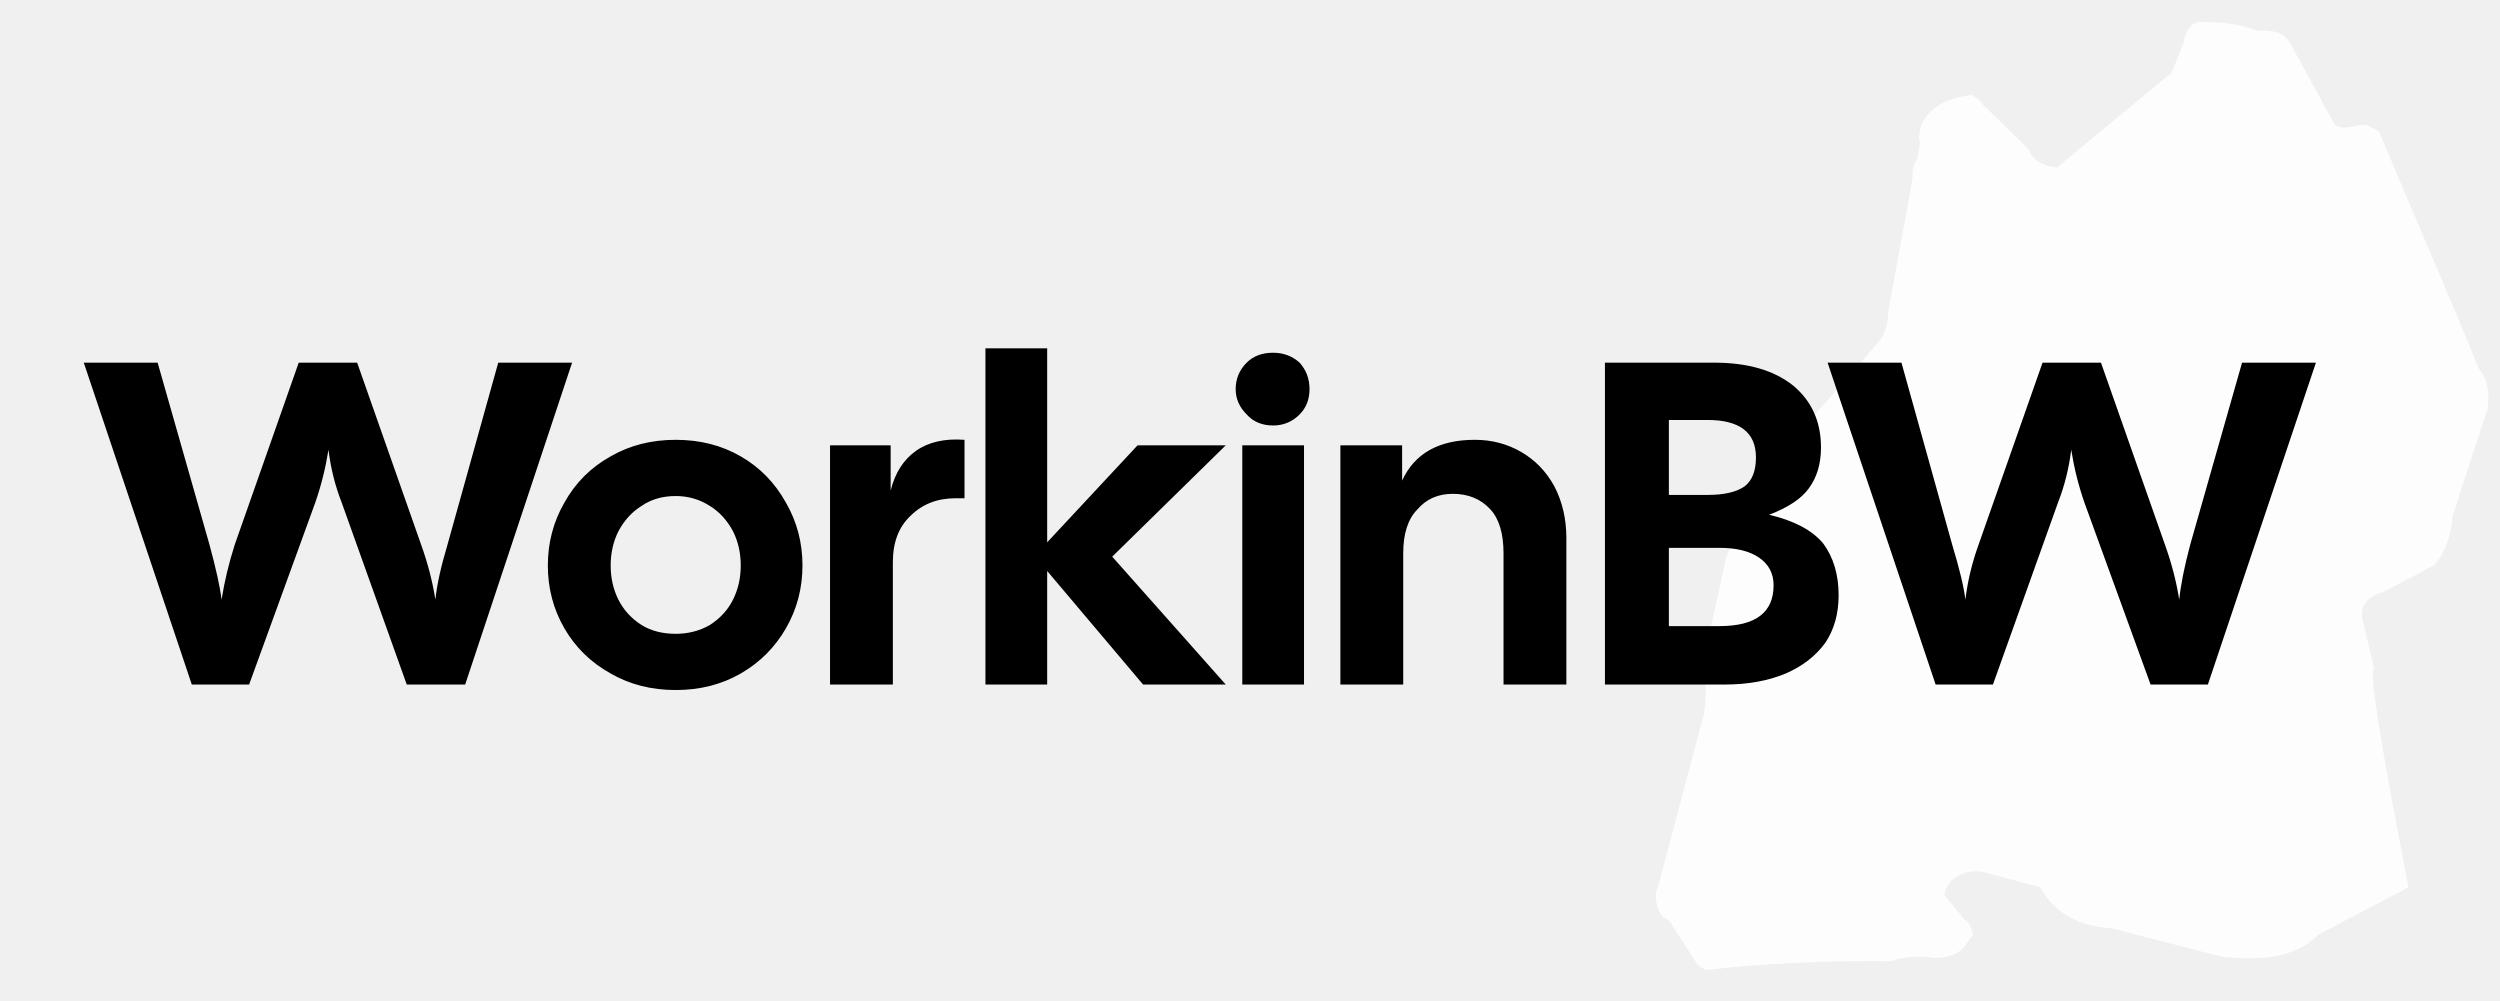
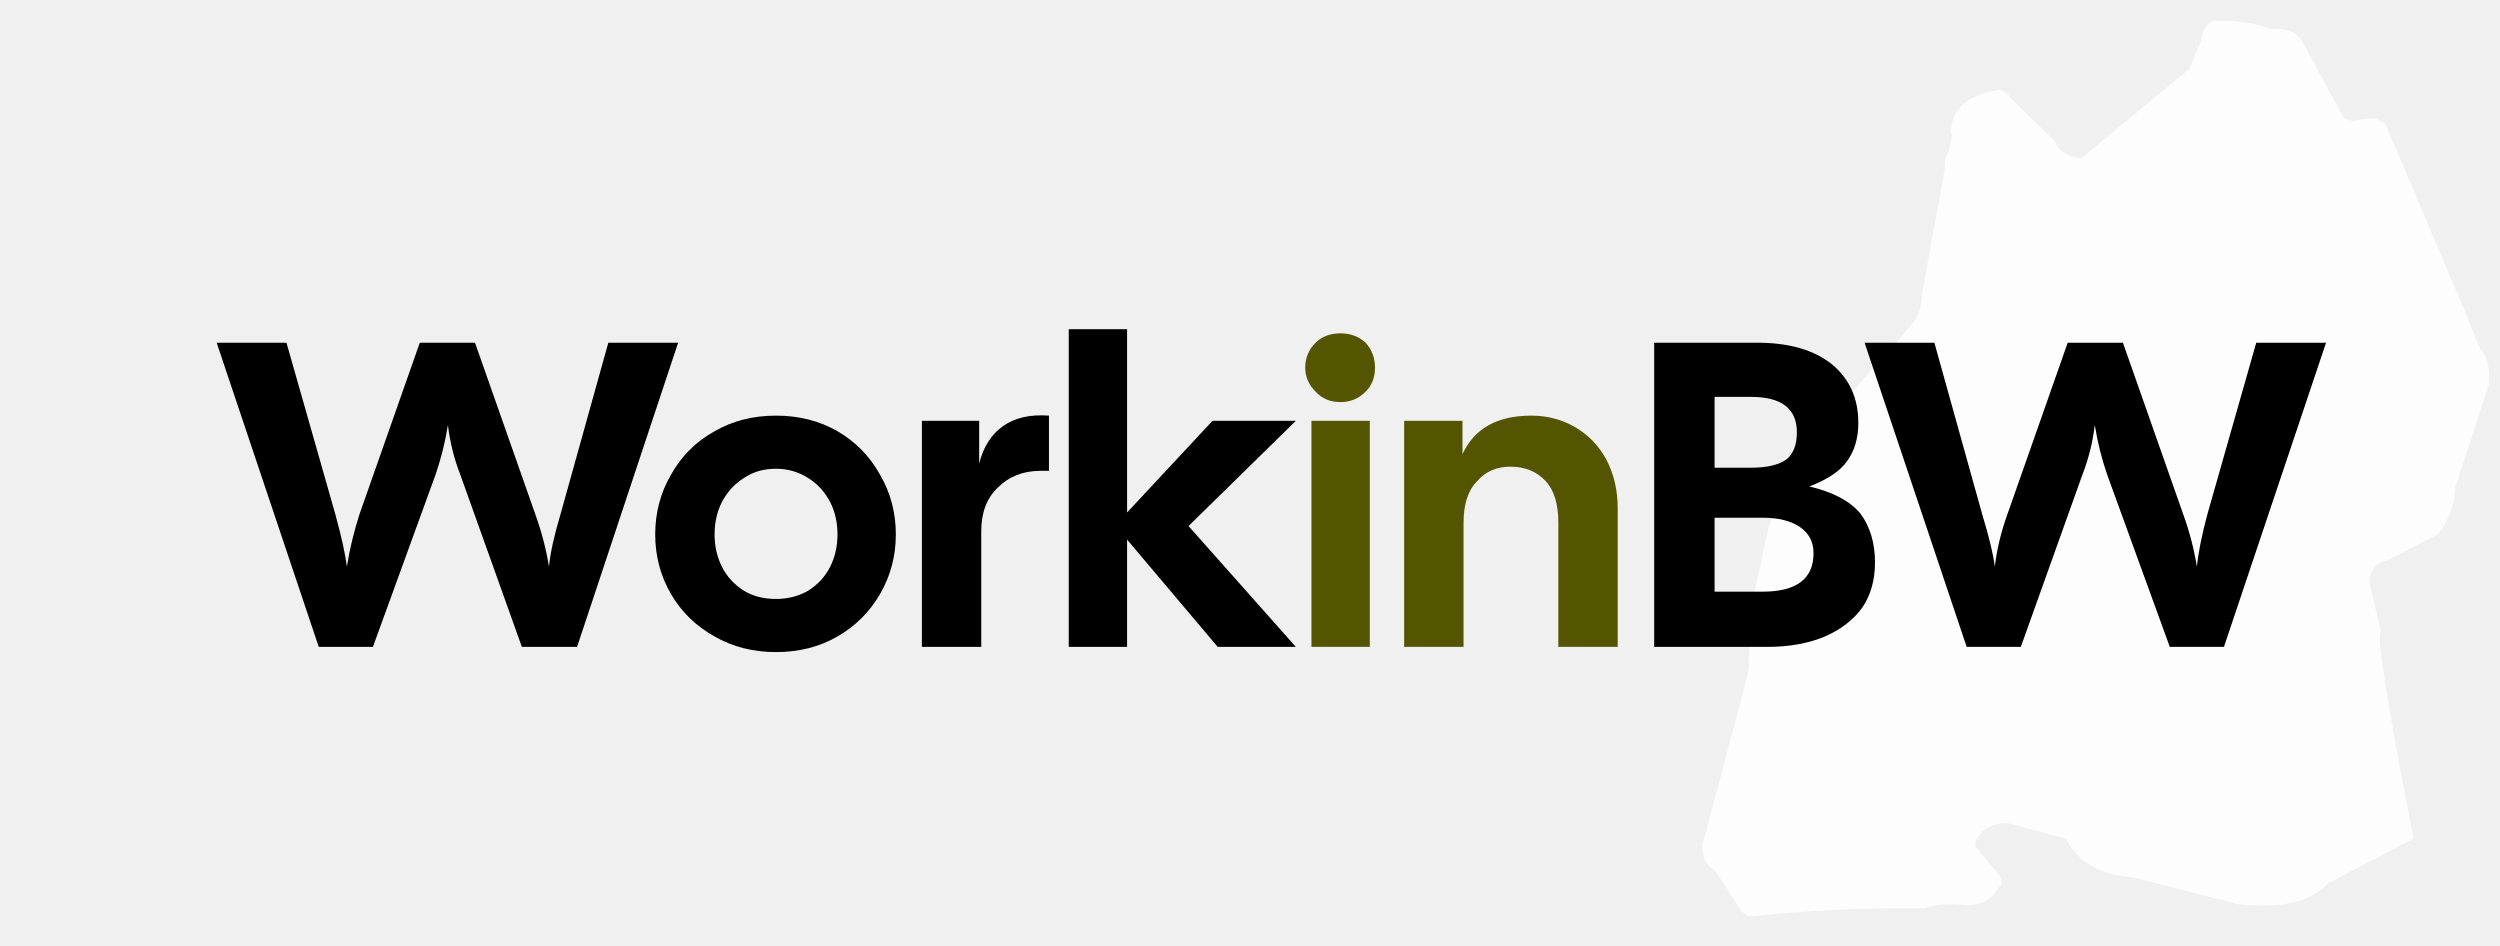
- <svg xmlns="http://www.w3.org/2000/svg" style="isolation:isolate" viewBox="-1676 10 2268 908" width="3024" height="908pt">
+ <svg xmlns="http://www.w3.org/2000/svg" style="isolation:isolate" viewBox="-1808 10 2400 908" width="3200" height="908pt">
  <clipPath id="a">
-     <path fill="#FFF" d="M-1676 10H592v908h-2268z" />
+     <path fill="#FFF" d="M-1808 10H592v908h-2400z" />
  </clipPath>
  <g clip-path="url(#a)">
    <path d="M317 30q33-1 55 8 21-2 29 10l41 75c10 7 21-2 31 1l9 5 73 172 18 44c9 10 9 23 8 35l-32 98c-1 16-6 33-17 45l-46 24c-12 3-21 11-19 24l11 46q-8-2 31 198l-82 43c-22 23-57 23-87 20l-101-26c-24-1-48-11-61-32l-3-5-52-14c-15-3-33 5-35 21l18 22c5 3 7 9 8 14l-6 8q-8 13-29 13-24-3-39 3-89-1-169 8l-7-5-26-40c-10-4-12-16-12-25l2-5 42-158c2-15 2-31-1-46l21-95 18-45c-1-8-2-19 7-23l21-23 76-86 18-21c5-7 7-16 7-25l11-61 2-10 9-50c0-6 0-12 4-17l3-16-1-2c0-28 25-38 48-41l7 5 2 3 43 42c3 10 14 15 25 16l104-86 11-27c1-7 3-14 10-18l2-1Z" fill="#FDFDFD" />
-     <path d="m-1502 631-98-292h67l47 165q9 33 11 50 4-25 12-50l58-165h53l58 165q9 25 13 50 2-20 11-50l46-165h67l-97 292h-53l-59-165q-9-23-12-48-4 25-12 48l-60 165h-52Zm439 5q-33 0-59-15-27-15-42-41t-15-57q0-31 15-57 15-27 42-42 26-15 59-15t59 15q26 15 41 42 15 26 15 57t-15 57q-15 26-41 41t-59 15Zm-59-113q0 17 7 31t21 23q13 8 31 8 17 0 31-8 14-9 21-23t7-31q0-17-7-31-8-15-21-23-14-9-31-9-18 0-31 9-13 8-21 23-7 14-7 31Zm199 108V414h55v41q6-24 23-36t44-10v53h-8q-25 0-41 16-16 15-16 42v111h-57Zm284 0-87-103v103h-56V326h56v176l82-88h80l-103 101 103 116h-75Zm90 0V414h56v217h-56Zm-6-268q0-14 10-24 9-9 24-9 14 0 24 9 9 10 9 24t-9 23q-10 10-24 10-15 0-24-10-10-10-10-23Zm95 268V414h56v32q17-37 66-37 23 0 42 11t30 31q11 21 11 47v133h-57V512q0-27-12-40-13-14-34-14-20 0-32 14-13 13-13 40v119h-57Zm240 0V339h99q46 0 72 21 25 21 25 56 0 22-11 37-10 14-36 24 34 8 49 26 14 19 14 47 0 25-12 43-13 18-36 28-24 10-55 10h-109Zm58-53h46q49 0 49-37 0-16-13-25t-36-9h-46v71Zm0-119h35q23 0 34-8 10-8 10-26 0-34-44-34h-35v68ZM80 631l-98-292h67l46 165q10 33 12 50 3-25 12-50l58-165h53l58 165q9 25 13 50 2-20 10-50l47-165h67l-98 292h-52l-60-165q-8-23-12-48-3 25-12 48l-59 165H80Z" />
+     <path d="m-1502 631-98-292h67l47 165q9 33 11 50 4-25 12-50l58-165h53l58 165q9 25 13 50 2-20 11-50l46-165h67l-97 292h-53l-59-165q-9-23-12-48-4 25-12 48l-60 165h-52Zm439 5q-33 0-59-15-27-15-42-41t-15-57q0-31 15-57 15-27 42-42 26-15 59-15t59 15q26 15 41 42 15 26 15 57t-15 57q-15 26-41 41t-59 15Zm-59-113q0 17 7 31t21 23q13 8 31 8 17 0 31-8 14-9 21-23t7-31q0-17-7-31-8-15-21-23-14-9-31-9-18 0-31 9-13 8-21 23-7 14-7 31Zm199 108V414h55v41q6-24 23-36t44-10v53h-8q-25 0-41 16-16 15-16 42v111h-57Zm284 0-87-103v103h-56V326h56v176l82-88h80l-103 101 103 116h-75Z" />
+     <path d="M-549 631V414h56v217h-56Zm-6-268q0-14 10-24 9-9 24-9 14 0 24 9 9 10 9 24t-9 23q-10 10-24 10-15 0-24-10-10-10-10-23Zm95 268V414h56v32q17-37 66-37 23 0 42 11t30 31q11 21 11 47v133h-57V512q0-27-12-40-13-14-34-14-20 0-32 14-13 13-13 40v119h-57Z" fill="#545500" />
+     <path d="M-220 631V339h99q46 0 72 21 25 21 25 56 0 22-11 37-10 14-36 24 34 8 49 26 14 19 14 47 0 25-12 43-13 18-36 28-24 10-55 10h-109Zm58-53h46q49 0 49-37 0-16-13-25t-36-9h-46v71Zm0-119h35q23 0 34-8 10-8 10-26 0-34-44-34h-35v68ZM80 631l-98-292h67l46 165q10 33 12 50 3-25 12-50l58-165h53l58 165q9 25 13 50 2-20 10-50l47-165h67l-98 292h-52l-60-165q-8-23-12-48-3 25-12 48l-59 165H80Z" />
  </g>
</svg>
